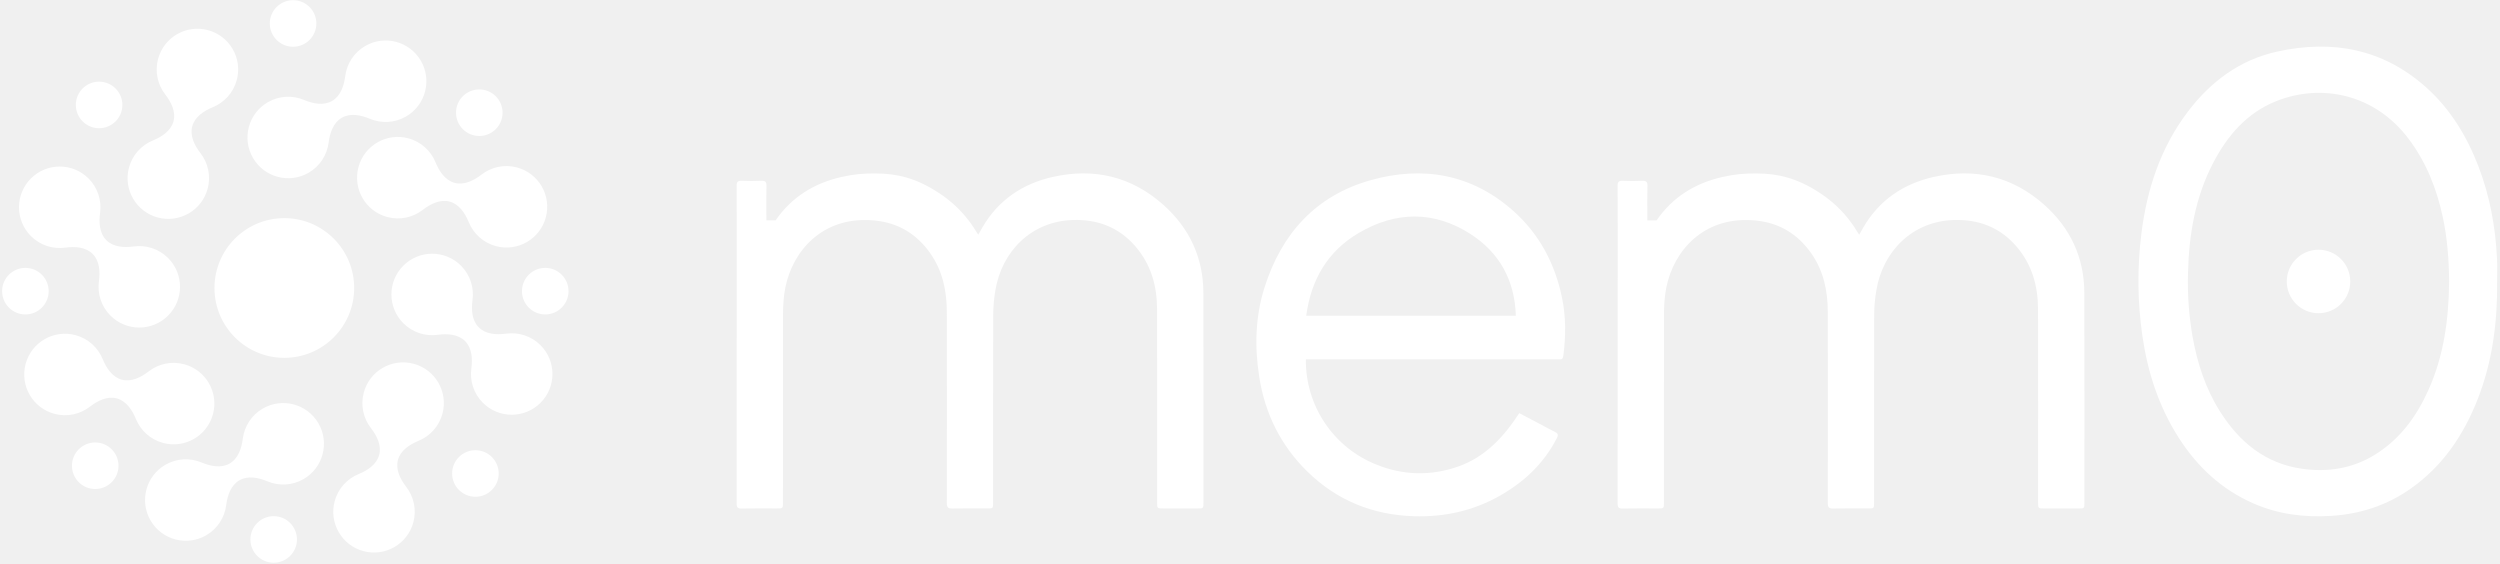
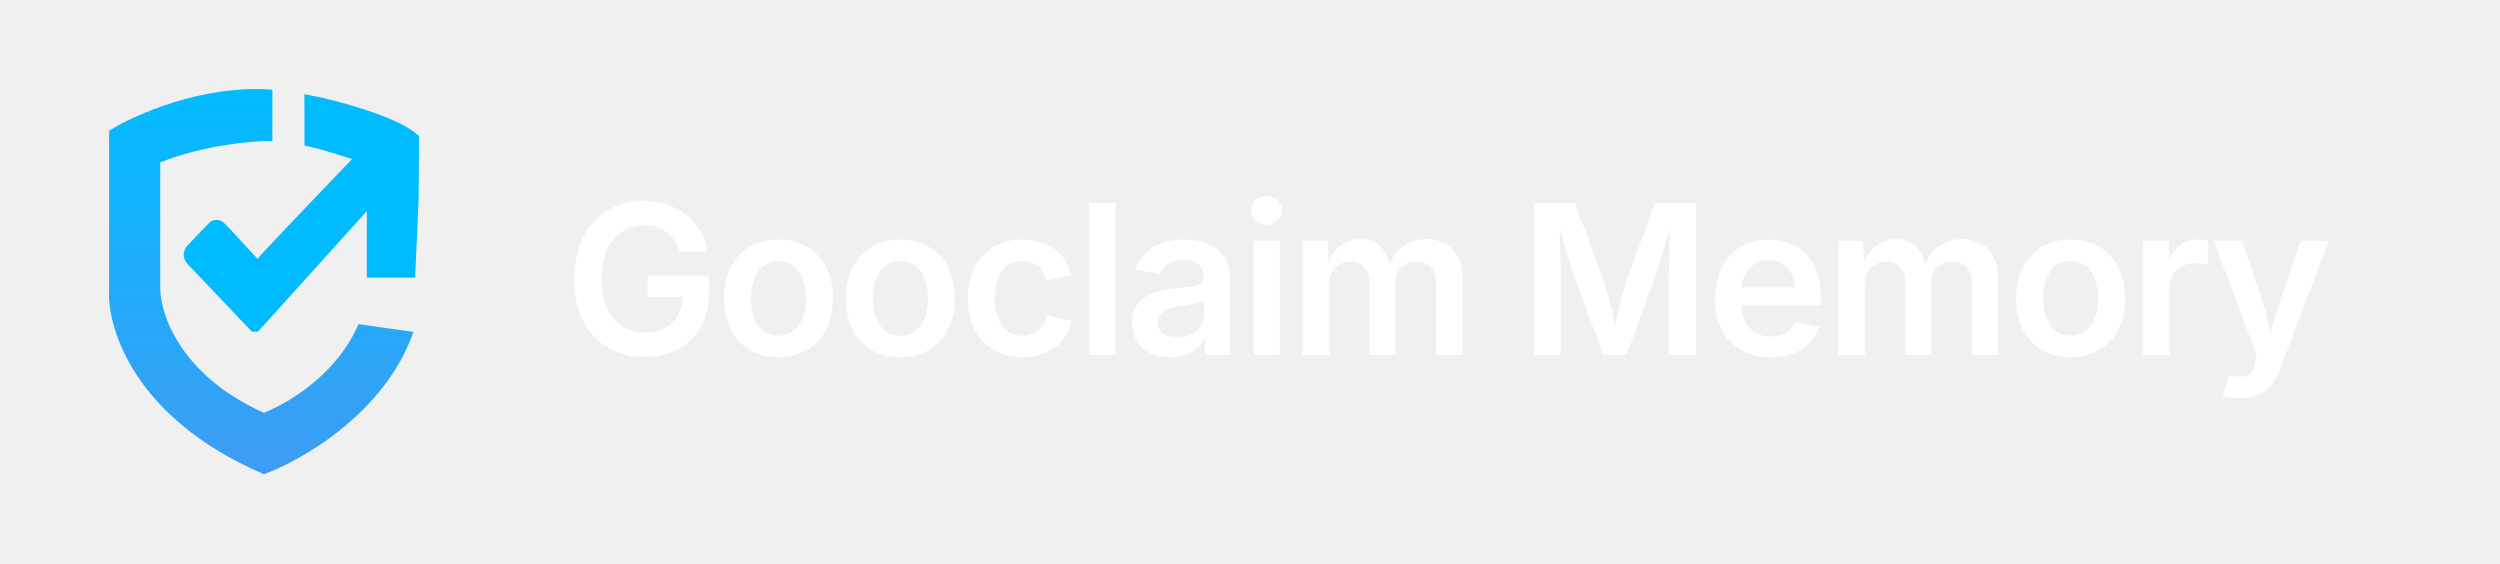
<svg xmlns="http://www.w3.org/2000/svg" width="479" height="108" viewBox="0 0 479 108" fill="none">
-   <path fill-rule="evenodd" clip-rule="evenodd" d="M56.154 8.958C58.617 8.958 60.614 6.961 60.614 4.498C60.614 2.035 58.617 0.038 56.154 0.038C53.691 0.038 51.694 2.035 51.694 4.498C51.694 6.961 53.691 8.958 56.154 8.958ZM38.418 29.355C37.27 27.871 36.347 26.017 36.833 24.205C37.319 22.393 39.044 21.249 40.781 20.538C42.959 19.646 44.71 17.782 45.366 15.333C46.482 11.17 44.011 6.89 39.847 5.774C35.684 4.659 31.404 7.13 30.289 11.293C29.633 13.742 30.217 16.232 31.658 18.094C32.806 19.578 33.729 21.431 33.243 23.243C32.758 25.055 31.032 26.199 29.296 26.91C27.117 27.802 25.366 29.666 24.71 32.115C23.594 36.279 26.065 40.558 30.228 41.674C34.392 42.789 38.672 40.319 39.787 36.155C40.443 33.706 39.859 31.216 38.418 29.355ZM86.148 38.627C84.336 38.141 82.483 39.064 80.999 40.212C79.138 41.652 76.648 42.237 74.199 41.581C70.035 40.465 67.564 36.186 68.68 32.022C69.795 27.859 74.075 25.388 78.239 26.503C80.688 27.16 82.551 28.911 83.443 31.089C84.155 32.825 85.298 34.551 87.111 35.037C88.923 35.522 90.776 34.6 92.26 33.452C94.122 32.012 96.611 31.427 99.06 32.083C103.224 33.199 105.694 37.478 104.579 41.642C103.463 45.806 99.184 48.276 95.02 47.161C92.571 46.504 90.707 44.753 89.815 42.574C89.104 40.838 87.96 39.112 86.148 38.627ZM103.562 77.178C100.514 80.226 95.572 80.226 92.524 77.178C90.731 75.385 89.993 72.937 90.309 70.605C90.562 68.746 90.434 66.679 89.107 65.353C87.781 64.026 85.714 63.898 83.855 64.15C81.523 64.467 79.075 63.728 77.282 61.936C74.234 58.888 74.234 53.946 77.282 50.898C80.33 47.85 85.272 47.85 88.32 50.898C90.113 52.691 90.851 55.14 90.534 57.473C90.282 59.332 90.409 61.398 91.735 62.724C93.062 64.051 95.128 64.178 96.987 63.926C99.32 63.609 101.769 64.347 103.562 66.14C106.61 69.188 106.61 74.13 103.562 77.178ZM64.12 96.039C63.005 100.202 65.475 104.482 69.639 105.597C73.802 106.713 78.082 104.242 79.198 100.079C79.854 97.629 79.269 95.14 77.829 93.278C76.68 91.794 75.758 89.941 76.243 88.129C76.729 86.317 78.454 85.174 80.19 84.463C82.369 83.57 84.12 81.707 84.776 79.258C85.892 75.094 83.421 70.814 79.258 69.699C75.094 68.583 70.814 71.054 69.699 75.218C69.043 77.667 69.627 80.157 71.068 82.019C72.216 83.502 73.139 85.355 72.653 87.167C72.168 88.979 70.442 90.123 68.706 90.834C66.528 91.726 64.776 93.589 64.12 96.039ZM28.837 99.71C26.682 95.977 27.961 91.204 31.694 89.049C33.89 87.781 36.446 87.702 38.617 88.611C40.347 89.336 42.376 89.748 44.001 88.81C45.626 87.872 46.284 85.909 46.521 84.048C46.819 81.713 48.166 79.538 50.362 78.271C54.095 76.115 58.868 77.394 61.023 81.127C63.178 84.86 61.899 89.633 58.166 91.789C55.971 93.056 53.415 93.136 51.244 92.227C49.513 91.502 47.484 91.09 45.859 92.028C44.235 92.966 43.577 94.93 43.339 96.791C43.041 99.126 41.694 101.299 39.498 102.567C35.766 104.722 30.992 103.443 28.837 99.71ZM28.486 71.16C27.003 72.308 25.15 73.231 23.338 72.746C21.526 72.26 20.383 70.534 19.672 68.798C18.779 66.62 16.916 64.868 14.466 64.212C10.303 63.096 6.023 65.567 4.908 69.731C3.792 73.894 6.263 78.174 10.426 79.289C12.876 79.946 15.365 79.361 17.227 77.92C18.711 76.772 20.564 75.85 22.376 76.335C24.188 76.821 25.332 78.547 26.043 80.283C26.935 82.461 28.798 84.212 31.248 84.868C35.411 85.984 39.691 83.513 40.806 79.35C41.922 75.186 39.451 70.906 35.288 69.791C32.838 69.135 30.348 69.719 28.486 71.16ZM5.925 34.195C8.973 31.147 13.914 31.147 16.962 34.195C18.755 35.988 19.494 38.436 19.177 40.769C18.925 42.627 19.052 44.693 20.379 46.02C21.705 47.346 23.772 47.474 25.631 47.221C27.963 46.904 30.412 47.643 32.205 49.436C35.253 52.484 35.253 57.425 32.205 60.473C29.157 63.521 24.215 63.521 21.168 60.473C19.375 58.68 18.636 56.232 18.953 53.899C19.205 52.041 19.078 49.974 17.751 48.648C16.425 47.322 14.358 47.194 12.5 47.447C10.167 47.764 7.718 47.025 5.925 45.232C2.877 42.184 2.877 37.243 5.925 34.195ZM65.485 22.562C63.86 23.5 63.202 25.463 62.965 27.324C62.667 29.659 61.32 31.833 59.124 33.101C55.391 35.256 50.618 33.977 48.463 30.244C46.307 26.512 47.587 21.738 51.319 19.583C53.515 18.315 56.071 18.236 58.242 19.145C59.973 19.87 62.002 20.282 63.627 19.343C65.251 18.405 65.909 16.443 66.147 14.582C66.445 12.247 67.792 10.073 69.988 8.806C73.721 6.65 78.494 7.929 80.649 11.662C82.804 15.395 81.525 20.169 77.792 22.324C75.596 23.592 73.04 23.671 70.868 22.761C69.138 22.036 67.109 21.624 65.485 22.562ZM104.469 60.246C106.932 60.246 108.928 58.249 108.928 55.786C108.928 53.323 106.932 51.326 104.469 51.326C102.006 51.326 100.009 53.323 100.009 55.786C100.009 58.249 102.006 60.246 104.469 60.246ZM96.292 21.594C96.292 24.057 94.296 26.054 91.832 26.054C89.369 26.054 87.373 24.057 87.373 21.594C87.373 19.131 89.369 17.134 91.832 17.134C94.296 17.134 96.292 19.131 96.292 21.594ZM23.448 20.107C23.448 22.57 21.452 24.567 18.988 24.567C16.525 24.567 14.529 22.57 14.529 20.107C14.529 17.644 16.525 15.647 18.988 15.647C21.452 15.647 23.448 17.644 23.448 20.107ZM4.866 60.246C7.329 60.246 9.325 58.249 9.325 55.786C9.325 53.323 7.329 51.326 4.866 51.326C2.403 51.326 0.406 53.323 0.406 55.786C0.406 58.249 2.403 60.246 4.866 60.246ZM22.705 89.235C22.705 91.698 20.708 93.695 18.245 93.695C15.782 93.695 13.786 91.698 13.786 89.235C13.786 86.772 15.782 84.775 18.245 84.775C20.708 84.775 22.705 86.772 22.705 89.235ZM52.437 107.818C54.9 107.818 56.897 105.821 56.897 103.358C56.897 100.895 54.9 98.898 52.437 98.898C49.974 98.898 47.977 100.895 47.977 103.358C47.977 105.821 49.974 107.818 52.437 107.818ZM95.549 90.721C95.549 93.184 93.552 95.181 91.089 95.181C88.626 95.181 86.629 93.184 86.629 90.721C86.629 88.258 88.626 86.261 91.089 86.261C93.552 86.261 95.549 88.258 95.549 90.721ZM54.475 68.562C61.867 68.562 67.859 62.57 67.859 55.178C67.859 47.787 61.867 41.795 54.475 41.795C47.084 41.795 41.092 47.787 41.092 55.178C41.092 62.57 47.084 68.562 54.475 68.562Z" fill="white" />
-   <path d="M250.204 68.853C250.153 73.195 251.423 77.45 253.845 81.055C256.267 84.659 259.727 87.442 263.767 89.035C268.868 91.08 274.096 91.22 279.285 89.422C284.529 87.612 288.097 83.754 291.09 79.159C292.462 79.878 293.815 80.584 295.165 81.298C296.061 81.77 296.936 82.285 297.854 82.713C298.489 83.007 298.625 83.298 298.285 83.96C295.786 88.828 291.982 92.387 287.262 95.042C282.184 97.9 276.696 99.085 270.916 98.909C263.03 98.67 256.145 95.889 250.493 90.353C245.401 85.368 242.374 79.267 241.271 72.222C240.365 66.429 240.508 60.668 242.285 55.062C245.539 44.792 252.086 37.489 262.583 34.534C272.587 31.718 281.969 33.322 289.947 40.409C294.94 44.852 297.928 50.502 299.28 57.027C300.045 60.717 300.022 64.43 299.537 68.145C299.47 68.655 299.302 68.899 298.775 68.853C298.53 68.831 298.282 68.853 298.035 68.853H250.204ZM290.434 60.5C290.225 53.685 287.285 48.384 281.699 44.807C274.74 40.353 267.446 40.472 260.383 44.603C254.402 48.103 251.202 53.555 250.271 60.5H290.434Z" fill="white" />
-   <path d="M478.447 53.919C478.534 61.675 477.563 69.274 474.701 76.545C472.006 83.394 468.019 89.292 461.928 93.593C457.358 96.821 452.249 98.494 446.67 98.841C441.502 99.17 436.497 98.535 431.731 96.446C425.668 93.787 421.037 89.467 417.485 83.942C413.663 77.989 411.512 71.42 410.494 64.45C409.537 57.908 409.471 51.267 410.298 44.707C411.356 36.226 413.964 28.294 419.183 21.408C423.577 15.617 429.179 11.438 436.361 9.872C446.891 7.568 456.578 9.355 464.824 16.716C469.503 20.892 472.657 26.116 474.888 31.927C477.068 37.604 478.134 43.514 478.427 49.57C478.508 51.018 478.447 52.471 478.447 53.919ZM469.251 53.975C469.22 49.746 468.901 45.572 468.008 41.461C466.838 36.074 464.841 31.046 461.494 26.606C454.977 17.955 444.739 15.941 436.114 19.383C430.497 21.625 426.781 25.964 424.046 31.204C420.616 37.785 419.406 44.904 419.225 52.236C419.1 56.319 419.386 60.405 420.081 64.43C420.991 69.547 422.569 74.427 425.354 78.84C429.058 84.704 434.036 88.835 441.132 89.825C446.088 90.518 450.808 89.754 455.109 87.074C459.859 84.113 463.006 79.792 465.263 74.774C468.253 68.157 469.179 61.135 469.251 53.978V53.975Z" fill="white" />
-   <path d="M444.229 47.848H444.227C440.869 47.848 438.146 50.57 438.146 53.929V53.931C438.146 57.289 440.869 60.011 444.227 60.011H444.229C447.587 60.011 450.309 57.289 450.309 53.931V53.929C450.309 50.57 447.587 47.848 444.229 47.848Z" fill="white" />
-   <path d="M230.566 56.089C230.544 49.358 227.902 43.713 222.91 39.258C216.811 33.814 209.623 32.121 201.716 33.899C195.923 35.202 191.272 38.33 188.225 43.575C187.971 44.011 187.731 44.452 187.437 44.965C187.264 44.709 187.153 44.557 187.058 44.398C185.613 41.979 183.729 39.852 181.504 38.124C181.43 38.062 181.351 37.999 181.263 37.935C180.77 37.562 180.26 37.208 179.735 36.871C175.533 34.123 171.813 33.236 167.797 33.236C165.594 33.184 163.393 33.408 161.245 33.904C155.981 35.09 151.645 37.789 148.613 42.221H146.836V41.234C146.836 39.37 146.797 37.504 146.856 35.64C146.881 34.817 146.603 34.603 145.826 34.64C144.595 34.699 143.358 34.692 142.126 34.64C141.392 34.61 141.139 34.804 141.139 35.597C141.173 41.273 141.157 46.95 141.157 52.624C141.157 67.237 141.151 81.851 141.14 96.466C141.14 97.229 141.356 97.453 142.108 97.435C144.355 97.39 146.604 97.42 148.853 97.418C150.016 97.418 150.016 97.418 150.016 96.243C150.016 84.263 150.02 72.281 150.026 60.299C150.022 59.013 150.097 57.727 150.25 56.449C151.155 49.185 156.413 42.455 165.092 42.167C165.834 42.142 166.578 42.159 167.318 42.219C167.483 42.234 167.636 42.247 167.794 42.267C172.058 42.736 175.576 44.745 178.234 48.519C180.615 51.905 181.407 55.758 181.413 59.804C181.436 72.005 181.436 84.206 181.413 96.406C181.413 97.196 181.639 97.448 182.433 97.431C184.681 97.385 186.928 97.416 189.179 97.415C190.278 97.415 190.278 97.415 190.278 96.278C190.278 84.296 190.263 72.315 190.298 60.334C190.31 58.746 190.45 57.162 190.719 55.597C191.951 48.206 197.55 42.404 205.551 42.152C210.312 42.002 214.381 43.545 217.535 47.191C220.511 50.632 221.683 54.738 221.693 59.202C221.721 71.541 221.703 83.881 221.703 96.22C221.703 97.42 221.703 97.421 222.933 97.421C225.098 97.421 227.264 97.421 229.43 97.421C230.582 97.421 230.582 97.421 230.582 96.239C230.579 82.849 230.61 69.468 230.566 56.089Z" fill="white" />
-   <path d="M399.355 56.089C399.334 49.358 396.692 43.713 391.7 39.258C385.601 33.814 378.413 32.121 370.506 33.899C364.713 35.202 360.061 38.33 357.014 43.575C356.761 44.011 356.521 44.452 356.226 44.965C356.054 44.709 355.943 44.557 355.848 44.398C354.404 41.98 352.522 39.853 350.298 38.126C350.224 38.063 350.145 38.001 350.058 37.937C349.565 37.563 349.055 37.209 348.53 36.872C344.328 34.125 340.608 33.238 336.592 33.238C334.389 33.186 332.188 33.41 330.04 33.906C324.767 35.092 320.44 37.79 317.408 42.223H315.631V41.236C315.631 39.371 315.592 37.506 315.651 35.642C315.675 34.819 315.397 34.605 314.621 34.641C313.39 34.7 312.153 34.694 310.921 34.641C310.187 34.612 309.933 34.806 309.933 35.599C309.968 41.275 309.952 46.951 309.952 52.626C309.952 67.239 309.946 81.853 309.935 96.467C309.935 97.231 310.151 97.454 310.903 97.436C313.15 97.392 315.399 97.421 317.648 97.42C318.81 97.42 318.81 97.42 318.81 96.245C318.81 84.264 318.813 72.283 318.82 60.301C318.815 59.014 318.89 57.728 319.043 56.451C319.948 49.187 325.206 42.456 333.885 42.168C334.628 42.144 335.371 42.161 336.111 42.221C336.276 42.236 336.429 42.249 336.587 42.269C340.851 42.738 344.369 44.746 347.028 48.521C349.41 51.907 350.2 55.76 350.206 59.806C350.229 72.007 350.229 84.208 350.206 96.408C350.206 97.198 350.433 97.449 351.226 97.433C353.474 97.387 355.723 97.418 357.972 97.416C359.071 97.416 359.071 97.416 359.073 96.28C359.073 84.297 359.056 72.316 359.091 60.335C359.103 58.748 359.244 57.164 359.512 55.599C360.744 48.208 366.343 42.405 374.344 42.154C379.105 42.004 383.174 43.547 386.328 47.193C389.305 50.633 390.476 54.74 390.486 59.203C390.514 71.543 390.496 83.882 390.496 96.222C390.496 97.421 390.496 97.423 391.726 97.423C393.892 97.423 396.057 97.423 398.224 97.423C399.375 97.423 399.375 97.423 399.375 96.24C399.369 82.849 399.4 69.468 399.355 56.089Z" fill="white" />
+   <g transform="translate(8,10) scale(1.83)">
+     <path d="M24.148 3.931C16.854 3.36 9.713 6.55 7.054 8.217V24.848C6.807 28.879 9.7 38.388 23.256 44.184C27.252 42.738 35.979 37.735 38.912 29.287L33.164 28.471C30.993 33.55 26.142 36.594 23.256 37.756C14.377 33.756 12.323 27.246 12.405 24.491V11.533C17.043 9.696 22.166 9.271 24.148 9.288V3.931Z" fill="url(#gm_grad)" />
+     <path d="M22.412 28.76L34.534 15.343V20V23.097H38.614L38.96 15.343L39.001 9C36.979 7.204 30.626 5.476 28 5L28.011 9.374C29.695 9.731 32.668 10.7 33.015 10.853C33.292 10.976 33.296 11.074 33.263 11.108C29.943 14.56 23.244 21.556 23.007 21.924C22.769 22.291 22.511 22.247 22.412 22.179C21.339 21.006 19.102 18.577 18.746 18.251C18.389 17.924 18.035 18.081 17.903 18.2C17.276 18.846 15.931 20.24 15.575 20.648C15.218 21.056 15.393 21.533 15.525 21.72L22.214 28.76H22.412Z" fill="#00BBFF" stroke="#00BBFF" />
+   </g>
+   <text x="108" y="68" font-family="Fustat, Inter, Segoe UI, Arial, sans-serif" font-size="40" font-weight="600" letter-spacing="-1" fill="#FFFFFF">Gooclaim Memory</text>
+   <defs>
+     <linearGradient id="gm_grad" x1="22.976" y1="3.864" x2="22.976" y2="44.184" gradientUnits="userSpaceOnUse">
+       <stop stop-color="#00BBFF" />
+       <stop offset="1" stop-color="#3F9CF4" />
+     </linearGradient>
+   </defs>
</svg>
